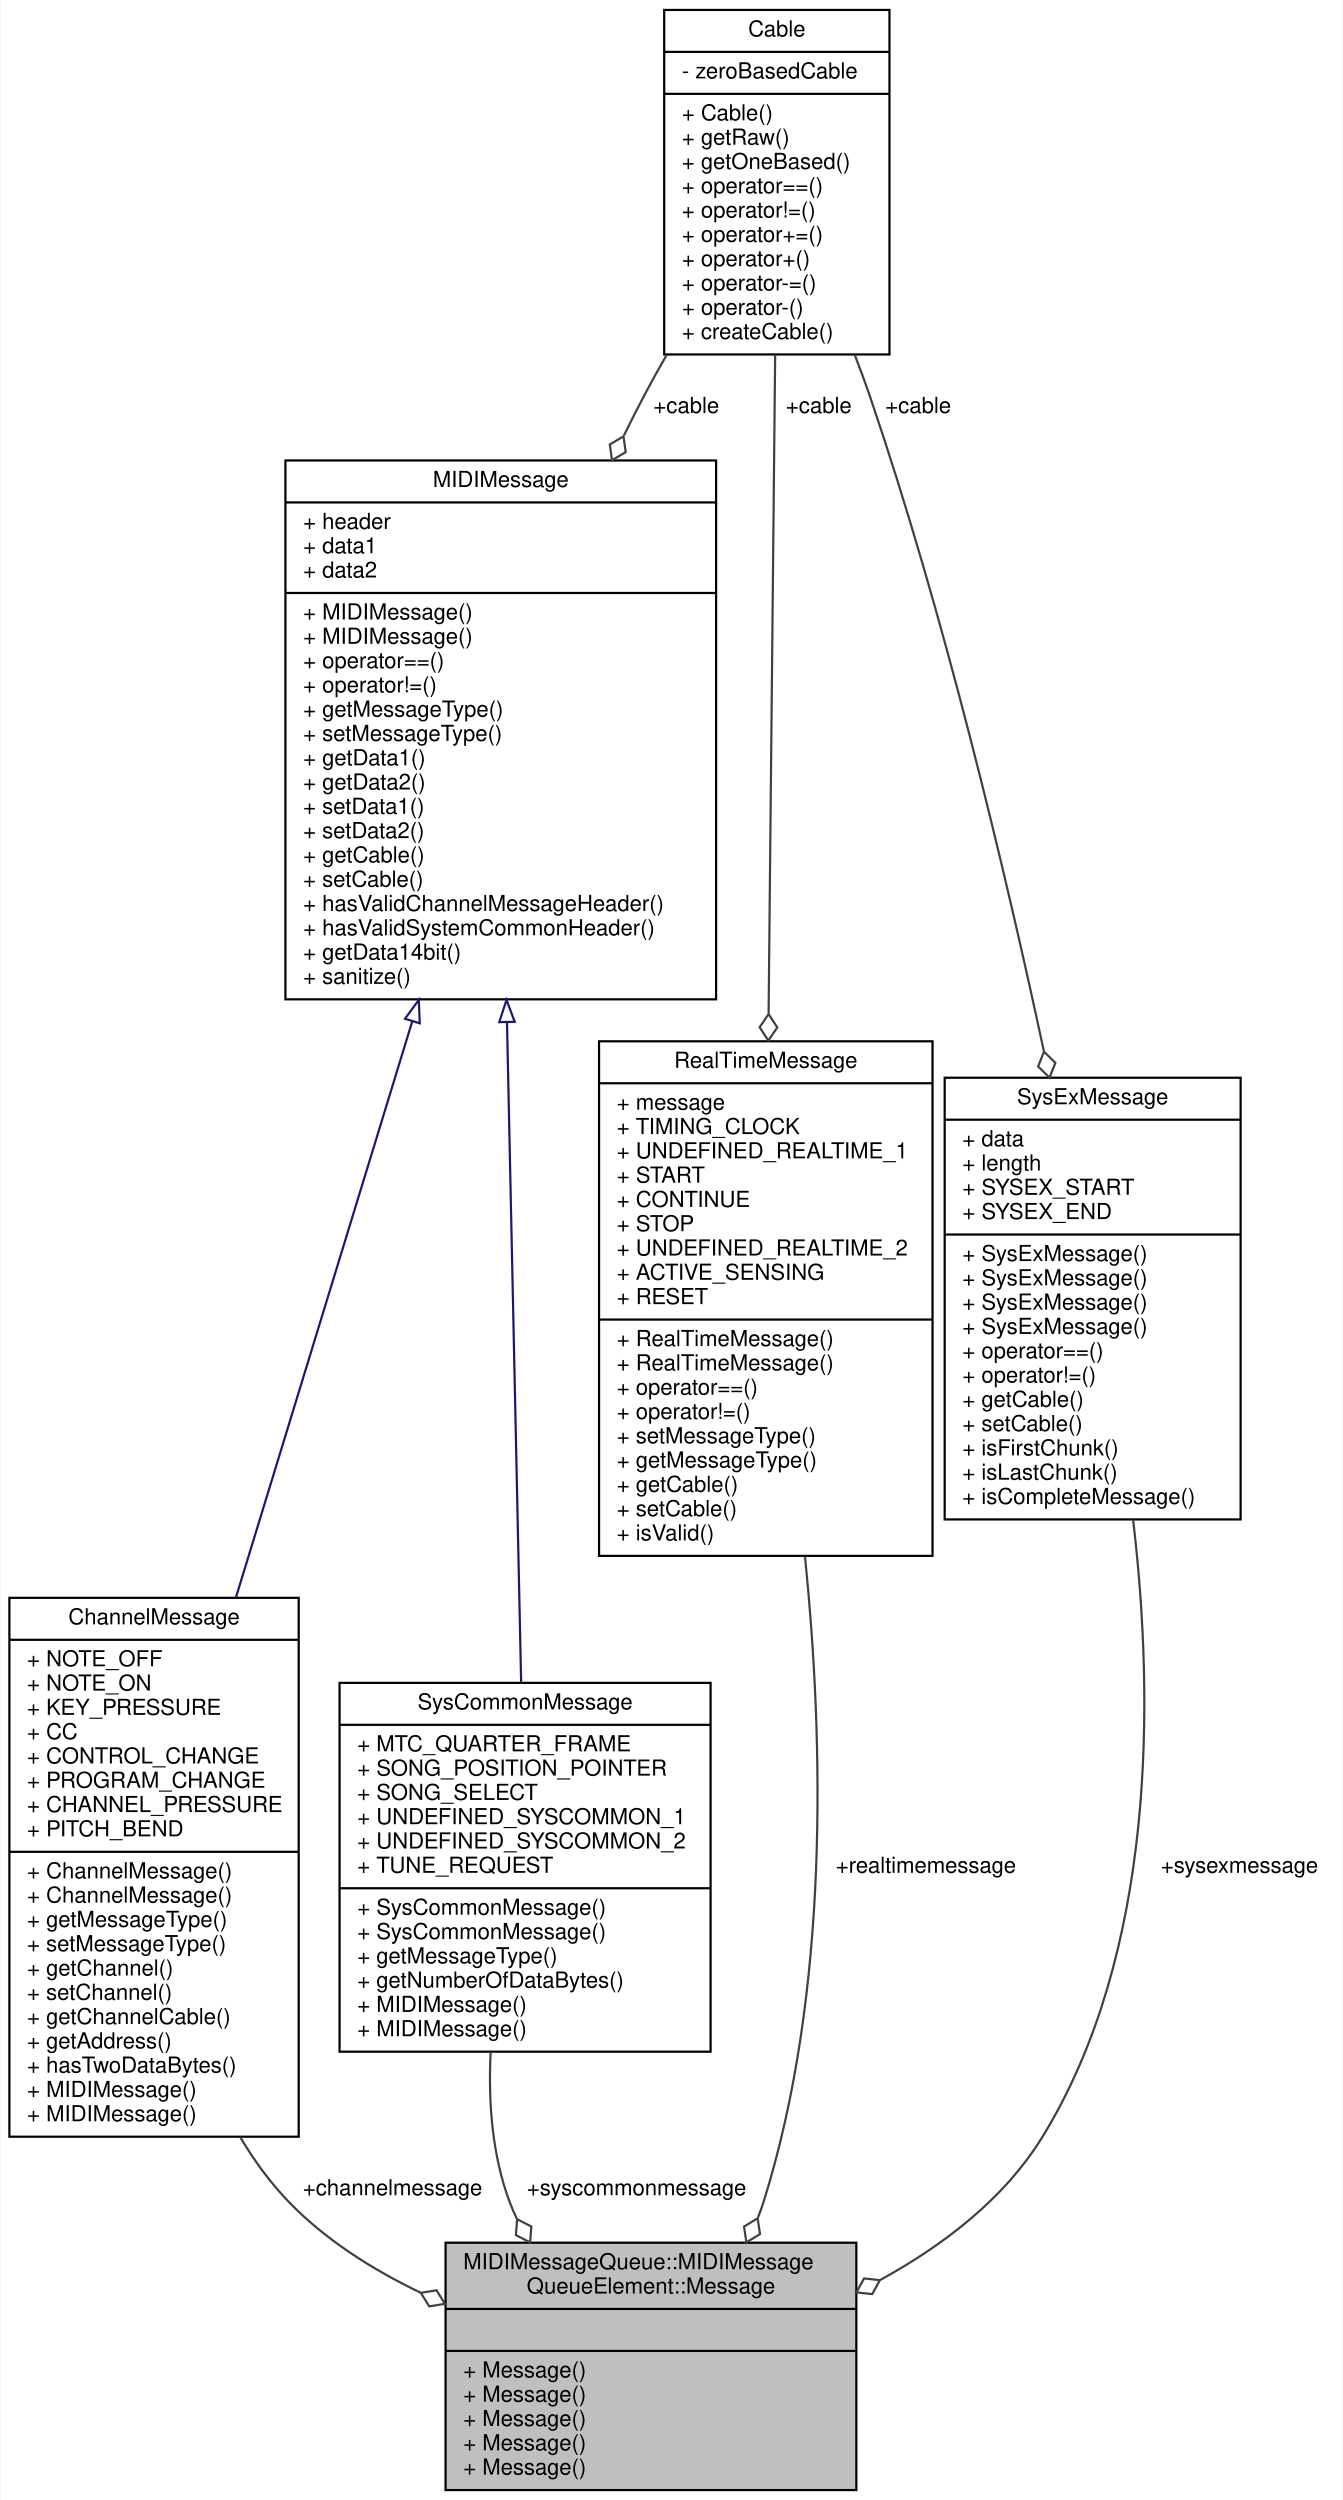
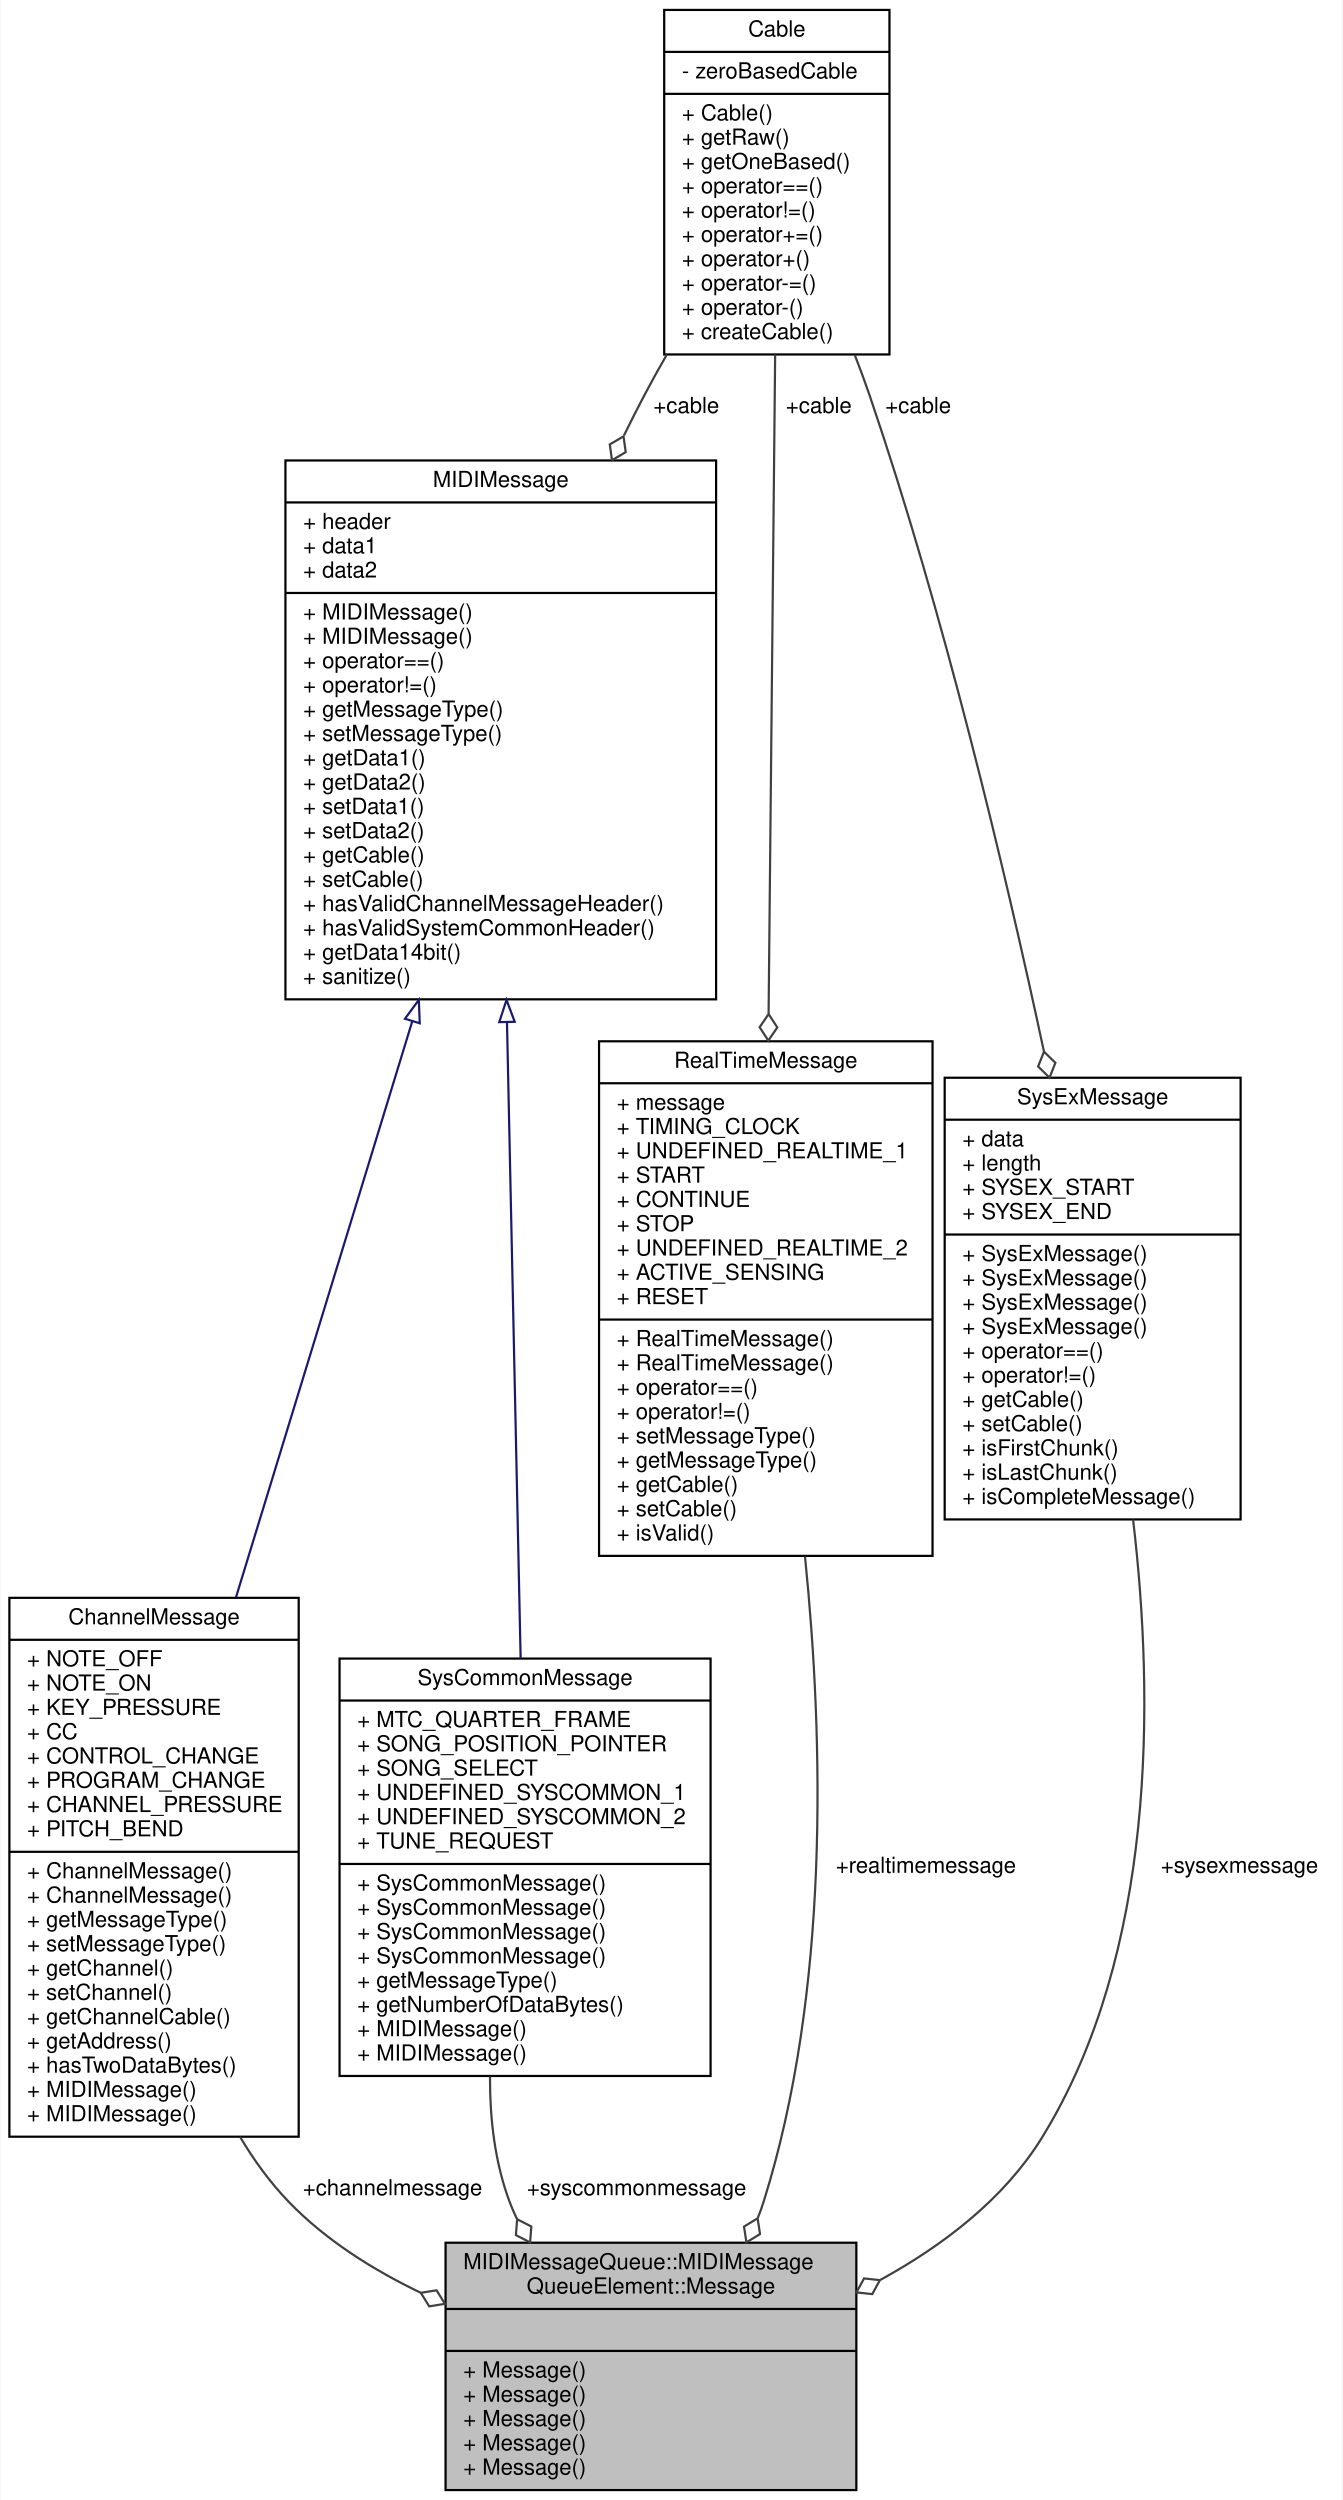
<svg xmlns="http://www.w3.org/2000/svg" xmlns:xlink="http://www.w3.org/1999/xlink" width="608pt" height="1132pt" viewBox="0.00 0.00 607.50 1132.00">
  <g id="graph0" class="graph" transform="scale(1 1) rotate(0) translate(4 1128)">
    <polygon fill="white" stroke="transparent" points="-4,4 -4,-1128 603.5,-1128 603.5,4 -4,4" />
    <g id="node1" class="node">
      <g id="a_node1">
        <a xlink:title=" ">
          <polygon fill="#bfbfbf" stroke="black" points="197.5,-0.5 197.5,-112.5 383.5,-112.5 383.5,-0.5 197.5,-0.5" />
          <text text-anchor="start" x="205.5" y="-100.5" font-family="Helvetica,sans-Serif" font-size="10.00">MIDIMessageQueue::MIDIMessage</text>
          <text text-anchor="middle" x="290.5" y="-89.5" font-family="Helvetica,sans-Serif" font-size="10.00">QueueElement::Message</text>
          <polyline fill="none" stroke="black" points="197.5,-82.5 383.5,-82.5 " />
          <text text-anchor="middle" x="290.5" y="-70.5" font-family="Helvetica,sans-Serif" font-size="10.00"> </text>
          <polyline fill="none" stroke="black" points="197.5,-63.5 383.5,-63.5 " />
          <text text-anchor="start" x="205.5" y="-51.5" font-family="Helvetica,sans-Serif" font-size="10.00">+ Message()</text>
          <text text-anchor="start" x="205.5" y="-40.5" font-family="Helvetica,sans-Serif" font-size="10.00">+ Message()</text>
          <text text-anchor="start" x="205.5" y="-29.5" font-family="Helvetica,sans-Serif" font-size="10.00">+ Message()</text>
          <text text-anchor="start" x="205.5" y="-18.5" font-family="Helvetica,sans-Serif" font-size="10.00">+ Message()</text>
          <text text-anchor="start" x="205.5" y="-7.5" font-family="Helvetica,sans-Serif" font-size="10.00">+ Message()</text>
        </a>
      </g>
    </g>
    <g id="node2" class="node">
      <g id="a_node2">
        <a xlink:href="../../d7/d3f/structChannelMessage.html" target="_top" xlink:title=" ">
          <polygon fill="white" stroke="black" points="0,-160.5 0,-404.5 131,-404.5 131,-160.5 0,-160.5" />
          <text text-anchor="middle" x="65.5" y="-392.5" font-family="Helvetica,sans-Serif" font-size="10.00">ChannelMessage</text>
          <polyline fill="none" stroke="black" points="0,-385.5 131,-385.5 " />
          <text text-anchor="start" x="8" y="-373.5" font-family="Helvetica,sans-Serif" font-size="10.00">+ NOTE_OFF</text>
          <text text-anchor="start" x="8" y="-362.5" font-family="Helvetica,sans-Serif" font-size="10.00">+ NOTE_ON</text>
          <text text-anchor="start" x="8" y="-351.5" font-family="Helvetica,sans-Serif" font-size="10.00">+ KEY_PRESSURE</text>
          <text text-anchor="start" x="8" y="-340.5" font-family="Helvetica,sans-Serif" font-size="10.00">+ CC</text>
          <text text-anchor="start" x="8" y="-329.5" font-family="Helvetica,sans-Serif" font-size="10.00">+ CONTROL_CHANGE</text>
          <text text-anchor="start" x="8" y="-318.5" font-family="Helvetica,sans-Serif" font-size="10.00">+ PROGRAM_CHANGE</text>
          <text text-anchor="start" x="8" y="-307.5" font-family="Helvetica,sans-Serif" font-size="10.00">+ CHANNEL_PRESSURE</text>
          <text text-anchor="start" x="8" y="-296.5" font-family="Helvetica,sans-Serif" font-size="10.00">+ PITCH_BEND</text>
          <polyline fill="none" stroke="black" points="0,-289.5 131,-289.5 " />
          <text text-anchor="start" x="8" y="-277.5" font-family="Helvetica,sans-Serif" font-size="10.00">+ ChannelMessage()</text>
          <text text-anchor="start" x="8" y="-266.5" font-family="Helvetica,sans-Serif" font-size="10.00">+ ChannelMessage()</text>
          <text text-anchor="start" x="8" y="-255.5" font-family="Helvetica,sans-Serif" font-size="10.00">+ getMessageType()</text>
          <text text-anchor="start" x="8" y="-244.5" font-family="Helvetica,sans-Serif" font-size="10.00">+ setMessageType()</text>
          <text text-anchor="start" x="8" y="-233.5" font-family="Helvetica,sans-Serif" font-size="10.00">+ getChannel()</text>
          <text text-anchor="start" x="8" y="-222.5" font-family="Helvetica,sans-Serif" font-size="10.00">+ setChannel()</text>
          <text text-anchor="start" x="8" y="-211.5" font-family="Helvetica,sans-Serif" font-size="10.00">+ getChannelCable()</text>
          <text text-anchor="start" x="8" y="-200.5" font-family="Helvetica,sans-Serif" font-size="10.00">+ getAddress()</text>
          <text text-anchor="start" x="8" y="-189.5" font-family="Helvetica,sans-Serif" font-size="10.00">+ hasTwoDataBytes()</text>
          <text text-anchor="start" x="8" y="-178.5" font-family="Helvetica,sans-Serif" font-size="10.00">+ MIDIMessage()</text>
          <text text-anchor="start" x="8" y="-167.5" font-family="Helvetica,sans-Serif" font-size="10.00">+ MIDIMessage()</text>
        </a>
      </g>
    </g>
    <g id="edge1" class="edge">
      <path fill="none" stroke="#404040" d="M104.44,-160.43C110.78,-149.77 118.08,-139.73 126.5,-131 143.08,-113.8 164.42,-100.32 186.18,-89.87" />
      <polygon fill="none" stroke="#404040" points="186.3,-89.81 190.1,-83.68 197.22,-84.82 193.42,-90.95 186.3,-89.81" />
      <text text-anchor="middle" x="173.5" y="-134" font-family="Helvetica,sans-Serif" font-size="10.00"> +channelmessage</text>
    </g>
    <g id="node3" class="node">
      <g id="a_node3">
        <a xlink:href="../../d4/d61/structMIDIMessage.html" target="_top" xlink:title=" ">
          <polygon fill="white" stroke="black" points="125,-675.5 125,-919.5 320,-919.5 320,-675.5 125,-675.5" />
          <text text-anchor="middle" x="222.5" y="-907.5" font-family="Helvetica,sans-Serif" font-size="10.00">MIDIMessage</text>
          <polyline fill="none" stroke="black" points="125,-900.5 320,-900.5 " />
          <text text-anchor="start" x="133" y="-888.5" font-family="Helvetica,sans-Serif" font-size="10.00">+ header</text>
          <text text-anchor="start" x="133" y="-877.5" font-family="Helvetica,sans-Serif" font-size="10.00">+ data1</text>
          <text text-anchor="start" x="133" y="-866.5" font-family="Helvetica,sans-Serif" font-size="10.00">+ data2</text>
          <polyline fill="none" stroke="black" points="125,-859.5 320,-859.5 " />
          <text text-anchor="start" x="133" y="-847.5" font-family="Helvetica,sans-Serif" font-size="10.00">+ MIDIMessage()</text>
          <text text-anchor="start" x="133" y="-836.5" font-family="Helvetica,sans-Serif" font-size="10.00">+ MIDIMessage()</text>
          <text text-anchor="start" x="133" y="-825.5" font-family="Helvetica,sans-Serif" font-size="10.00">+ operator==()</text>
          <text text-anchor="start" x="133" y="-814.5" font-family="Helvetica,sans-Serif" font-size="10.00">+ operator!=()</text>
          <text text-anchor="start" x="133" y="-803.5" font-family="Helvetica,sans-Serif" font-size="10.00">+ getMessageType()</text>
          <text text-anchor="start" x="133" y="-792.5" font-family="Helvetica,sans-Serif" font-size="10.00">+ setMessageType()</text>
          <text text-anchor="start" x="133" y="-781.5" font-family="Helvetica,sans-Serif" font-size="10.00">+ getData1()</text>
          <text text-anchor="start" x="133" y="-770.5" font-family="Helvetica,sans-Serif" font-size="10.00">+ getData2()</text>
          <text text-anchor="start" x="133" y="-759.5" font-family="Helvetica,sans-Serif" font-size="10.00">+ setData1()</text>
          <text text-anchor="start" x="133" y="-748.5" font-family="Helvetica,sans-Serif" font-size="10.00">+ setData2()</text>
          <text text-anchor="start" x="133" y="-737.5" font-family="Helvetica,sans-Serif" font-size="10.00">+ getCable()</text>
          <text text-anchor="start" x="133" y="-726.5" font-family="Helvetica,sans-Serif" font-size="10.00">+ setCable()</text>
          <text text-anchor="start" x="133" y="-715.5" font-family="Helvetica,sans-Serif" font-size="10.00">+ hasValidChannelMessageHeader()</text>
          <text text-anchor="start" x="133" y="-704.5" font-family="Helvetica,sans-Serif" font-size="10.00">+ hasValidSystemCommonHeader()</text>
          <text text-anchor="start" x="133" y="-693.5" font-family="Helvetica,sans-Serif" font-size="10.00">+ getData14bit()</text>
          <text text-anchor="start" x="133" y="-682.5" font-family="Helvetica,sans-Serif" font-size="10.00">+ sanitize()</text>
        </a>
      </g>
    </g>
    <g id="edge2" class="edge">
      <path fill="none" stroke="midnightblue" d="M182.43,-665.57C157.86,-585.3 126.63,-483.23 102.62,-404.79" />
      <polygon fill="none" stroke="midnightblue" points="179.12,-666.71 185.39,-675.25 185.81,-664.66 179.12,-666.71" />
    </g>
    <g id="node5" class="node">
      <g id="a_node5">
        <a xlink:href="../../d5/dad/structSysCommonMessage.html" target="_top" xlink:title=" ">
-           <polygon fill="white" stroke="black" points="149.5,-199 149.5,-366 317.5,-366 317.5,-199 149.5,-199" />
-           <text text-anchor="middle" x="233.5" y="-354" font-family="Helvetica,sans-Serif" font-size="10.00">SysCommonMessage</text>
-           <polyline fill="none" stroke="black" points="149.5,-347 317.5,-347 " />
-           <text text-anchor="start" x="157.5" y="-335" font-family="Helvetica,sans-Serif" font-size="10.00">+ MTC_QUARTER_FRAME</text>
-           <text text-anchor="start" x="157.5" y="-324" font-family="Helvetica,sans-Serif" font-size="10.00">+ SONG_POSITION_POINTER</text>
-           <text text-anchor="start" x="157.5" y="-313" font-family="Helvetica,sans-Serif" font-size="10.00">+ SONG_SELECT</text>
-           <text text-anchor="start" x="157.5" y="-302" font-family="Helvetica,sans-Serif" font-size="10.00">+ UNDEFINED_SYSCOMMON_1</text>
-           <text text-anchor="start" x="157.5" y="-291" font-family="Helvetica,sans-Serif" font-size="10.00">+ UNDEFINED_SYSCOMMON_2</text>
-           <text text-anchor="start" x="157.5" y="-280" font-family="Helvetica,sans-Serif" font-size="10.00">+ TUNE_REQUEST</text>
-           <polyline fill="none" stroke="black" points="149.5,-273 317.5,-273 " />
+           <polygon fill="white" stroke="black" points="149.5,-188 149.5,-377 317.5,-377 317.5,-188 149.5,-188" />
+           <text text-anchor="middle" x="233.5" y="-365" font-family="Helvetica,sans-Serif" font-size="10.00">SysCommonMessage</text>
+           <polyline fill="none" stroke="black" points="149.5,-358 317.5,-358 " />
+           <text text-anchor="start" x="157.5" y="-346" font-family="Helvetica,sans-Serif" font-size="10.00">+ MTC_QUARTER_FRAME</text>
+           <text text-anchor="start" x="157.5" y="-335" font-family="Helvetica,sans-Serif" font-size="10.00">+ SONG_POSITION_POINTER</text>
+           <text text-anchor="start" x="157.5" y="-324" font-family="Helvetica,sans-Serif" font-size="10.00">+ SONG_SELECT</text>
+           <text text-anchor="start" x="157.5" y="-313" font-family="Helvetica,sans-Serif" font-size="10.00">+ UNDEFINED_SYSCOMMON_1</text>
+           <text text-anchor="start" x="157.5" y="-302" font-family="Helvetica,sans-Serif" font-size="10.00">+ UNDEFINED_SYSCOMMON_2</text>
+           <text text-anchor="start" x="157.5" y="-291" font-family="Helvetica,sans-Serif" font-size="10.00">+ TUNE_REQUEST</text>
+           <polyline fill="none" stroke="black" points="149.5,-284 317.5,-284 " />
+           <text text-anchor="start" x="157.5" y="-272" font-family="Helvetica,sans-Serif" font-size="10.00">+ SysCommonMessage()</text>
          <text text-anchor="start" x="157.5" y="-261" font-family="Helvetica,sans-Serif" font-size="10.00">+ SysCommonMessage()</text>
          <text text-anchor="start" x="157.5" y="-250" font-family="Helvetica,sans-Serif" font-size="10.00">+ SysCommonMessage()</text>
-           <text text-anchor="start" x="157.5" y="-239" font-family="Helvetica,sans-Serif" font-size="10.00">+ getMessageType()</text>
-           <text text-anchor="start" x="157.5" y="-228" font-family="Helvetica,sans-Serif" font-size="10.00">+ getNumberOfDataBytes()</text>
-           <text text-anchor="start" x="157.5" y="-217" font-family="Helvetica,sans-Serif" font-size="10.00">+ MIDIMessage()</text>
+           <text text-anchor="start" x="157.5" y="-239" font-family="Helvetica,sans-Serif" font-size="10.00">+ SysCommonMessage()</text>
+           <text text-anchor="start" x="157.5" y="-228" font-family="Helvetica,sans-Serif" font-size="10.00">+ getMessageType()</text>
+           <text text-anchor="start" x="157.5" y="-217" font-family="Helvetica,sans-Serif" font-size="10.00">+ getNumberOfDataBytes()</text>
          <text text-anchor="start" x="157.5" y="-206" font-family="Helvetica,sans-Serif" font-size="10.00">+ MIDIMessage()</text>
+           <text text-anchor="start" x="157.5" y="-195" font-family="Helvetica,sans-Serif" font-size="10.00">+ MIDIMessage()</text>
        </a>
      </g>
    </g>
    <g id="edge5" class="edge">
-       <path fill="none" stroke="midnightblue" d="M225.32,-665.08C227.34,-570.91 229.99,-446.97 231.72,-366.28" />
+       <path fill="none" stroke="midnightblue" d="M225.31,-665.24C227.25,-575.15 229.76,-457.75 231.49,-377.06" />
      <polygon fill="none" stroke="midnightblue" points="221.82,-665.18 225.1,-675.25 228.81,-665.33 221.82,-665.18" />
    </g>
    <g id="node4" class="node">
      <g id="a_node4">
        <a xlink:href="../../d2/d75/classCable.html" target="_top" xlink:title="A type-safe class for MIDI USB Cable numbers.">
          <polygon fill="white" stroke="black" points="296.5,-967.5 296.5,-1123.5 398.5,-1123.5 398.5,-967.5 296.5,-967.5" />
          <text text-anchor="middle" x="347.5" y="-1111.5" font-family="Helvetica,sans-Serif" font-size="10.00">Cable</text>
          <polyline fill="none" stroke="black" points="296.5,-1104.5 398.5,-1104.5 " />
          <text text-anchor="start" x="304.5" y="-1092.5" font-family="Helvetica,sans-Serif" font-size="10.00">- zeroBasedCable</text>
          <polyline fill="none" stroke="black" points="296.5,-1085.5 398.5,-1085.5 " />
          <text text-anchor="start" x="304.5" y="-1073.5" font-family="Helvetica,sans-Serif" font-size="10.00">+ Cable()</text>
          <text text-anchor="start" x="304.5" y="-1062.5" font-family="Helvetica,sans-Serif" font-size="10.00">+ getRaw()</text>
          <text text-anchor="start" x="304.5" y="-1051.5" font-family="Helvetica,sans-Serif" font-size="10.00">+ getOneBased()</text>
          <text text-anchor="start" x="304.5" y="-1040.5" font-family="Helvetica,sans-Serif" font-size="10.00">+ operator==()</text>
          <text text-anchor="start" x="304.5" y="-1029.5" font-family="Helvetica,sans-Serif" font-size="10.00">+ operator!=()</text>
          <text text-anchor="start" x="304.5" y="-1018.5" font-family="Helvetica,sans-Serif" font-size="10.00">+ operator+=()</text>
          <text text-anchor="start" x="304.5" y="-1007.5" font-family="Helvetica,sans-Serif" font-size="10.00">+ operator+()</text>
          <text text-anchor="start" x="304.5" y="-996.5" font-family="Helvetica,sans-Serif" font-size="10.00">+ operator-=()</text>
          <text text-anchor="start" x="304.5" y="-985.5" font-family="Helvetica,sans-Serif" font-size="10.00">+ operator-()</text>
          <text text-anchor="start" x="304.5" y="-974.5" font-family="Helvetica,sans-Serif" font-size="10.00">+ createCable()</text>
        </a>
      </g>
    </g>
    <g id="edge3" class="edge">
      <path fill="none" stroke="#404040" d="M297.69,-967.43C294.13,-961.26 290.69,-955.07 287.5,-949 284.39,-943.1 281.31,-937.01 278.28,-930.83" />
      <polygon fill="none" stroke="#404040" points="278.08,-930.42 271.87,-926.76 272.86,-919.62 279.07,-923.28 278.08,-930.42" />
      <text text-anchor="middle" x="306.5" y="-941" font-family="Helvetica,sans-Serif" font-size="10.00"> +cable</text>
    </g>
    <g id="node6" class="node">
      <g id="a_node6">
        <a xlink:href="../../d6/d99/structRealTimeMessage.html" target="_top" xlink:title=" ">
          <polygon fill="white" stroke="black" points="267,-423.5 267,-656.5 418,-656.5 418,-423.5 267,-423.5" />
          <text text-anchor="middle" x="342.5" y="-644.5" font-family="Helvetica,sans-Serif" font-size="10.00">RealTimeMessage</text>
          <polyline fill="none" stroke="black" points="267,-637.5 418,-637.5 " />
          <text text-anchor="start" x="275" y="-625.5" font-family="Helvetica,sans-Serif" font-size="10.00">+ message</text>
          <text text-anchor="start" x="275" y="-614.5" font-family="Helvetica,sans-Serif" font-size="10.00">+ TIMING_CLOCK</text>
          <text text-anchor="start" x="275" y="-603.5" font-family="Helvetica,sans-Serif" font-size="10.00">+ UNDEFINED_REALTIME_1</text>
          <text text-anchor="start" x="275" y="-592.5" font-family="Helvetica,sans-Serif" font-size="10.00">+ START</text>
          <text text-anchor="start" x="275" y="-581.5" font-family="Helvetica,sans-Serif" font-size="10.00">+ CONTINUE</text>
          <text text-anchor="start" x="275" y="-570.5" font-family="Helvetica,sans-Serif" font-size="10.00">+ STOP</text>
          <text text-anchor="start" x="275" y="-559.5" font-family="Helvetica,sans-Serif" font-size="10.00">+ UNDEFINED_REALTIME_2</text>
          <text text-anchor="start" x="275" y="-548.5" font-family="Helvetica,sans-Serif" font-size="10.00">+ ACTIVE_SENSING</text>
          <text text-anchor="start" x="275" y="-537.5" font-family="Helvetica,sans-Serif" font-size="10.00">+ RESET</text>
          <polyline fill="none" stroke="black" points="267,-530.5 418,-530.5 " />
          <text text-anchor="start" x="275" y="-518.5" font-family="Helvetica,sans-Serif" font-size="10.00">+ RealTimeMessage()</text>
          <text text-anchor="start" x="275" y="-507.5" font-family="Helvetica,sans-Serif" font-size="10.00">+ RealTimeMessage()</text>
          <text text-anchor="start" x="275" y="-496.5" font-family="Helvetica,sans-Serif" font-size="10.00">+ operator==()</text>
          <text text-anchor="start" x="275" y="-485.5" font-family="Helvetica,sans-Serif" font-size="10.00">+ operator!=()</text>
          <text text-anchor="start" x="275" y="-474.5" font-family="Helvetica,sans-Serif" font-size="10.00">+ setMessageType()</text>
          <text text-anchor="start" x="275" y="-463.5" font-family="Helvetica,sans-Serif" font-size="10.00">+ getMessageType()</text>
          <text text-anchor="start" x="275" y="-452.5" font-family="Helvetica,sans-Serif" font-size="10.00">+ getCable()</text>
          <text text-anchor="start" x="275" y="-441.5" font-family="Helvetica,sans-Serif" font-size="10.00">+ setCable()</text>
          <text text-anchor="start" x="275" y="-430.5" font-family="Helvetica,sans-Serif" font-size="10.00">+ isValid()</text>
        </a>
      </g>
    </g>
    <g id="edge7" class="edge">
      <path fill="none" stroke="#404040" d="M346.74,-967.48C345.95,-888.18 344.71,-763.22 343.77,-669.03" />
      <polygon fill="none" stroke="#404040" points="343.77,-668.82 339.71,-662.86 343.65,-656.82 347.71,-662.78 343.77,-668.82" />
      <text text-anchor="middle" x="366.5" y="-941" font-family="Helvetica,sans-Serif" font-size="10.00"> +cable</text>
    </g>
    <g id="node7" class="node">
      <g id="a_node7">
        <a xlink:href="../../db/d45/structSysExMessage.html" target="_top" xlink:title=" ">
          <polygon fill="white" stroke="black" points="423.5,-440 423.5,-640 557.5,-640 557.5,-440 423.5,-440" />
          <text text-anchor="middle" x="490.5" y="-628" font-family="Helvetica,sans-Serif" font-size="10.00">SysExMessage</text>
          <polyline fill="none" stroke="black" points="423.5,-621 557.5,-621 " />
          <text text-anchor="start" x="431.5" y="-609" font-family="Helvetica,sans-Serif" font-size="10.00">+ data</text>
          <text text-anchor="start" x="431.5" y="-598" font-family="Helvetica,sans-Serif" font-size="10.00">+ length</text>
          <text text-anchor="start" x="431.5" y="-587" font-family="Helvetica,sans-Serif" font-size="10.00">+ SYSEX_START</text>
          <text text-anchor="start" x="431.5" y="-576" font-family="Helvetica,sans-Serif" font-size="10.00">+ SYSEX_END</text>
          <polyline fill="none" stroke="black" points="423.5,-569 557.5,-569 " />
          <text text-anchor="start" x="431.5" y="-557" font-family="Helvetica,sans-Serif" font-size="10.00">+ SysExMessage()</text>
          <text text-anchor="start" x="431.5" y="-546" font-family="Helvetica,sans-Serif" font-size="10.00">+ SysExMessage()</text>
          <text text-anchor="start" x="431.5" y="-535" font-family="Helvetica,sans-Serif" font-size="10.00">+ SysExMessage()</text>
          <text text-anchor="start" x="431.5" y="-524" font-family="Helvetica,sans-Serif" font-size="10.00">+ SysExMessage()</text>
          <text text-anchor="start" x="431.5" y="-513" font-family="Helvetica,sans-Serif" font-size="10.00">+ operator==()</text>
          <text text-anchor="start" x="431.5" y="-502" font-family="Helvetica,sans-Serif" font-size="10.00">+ operator!=()</text>
          <text text-anchor="start" x="431.5" y="-491" font-family="Helvetica,sans-Serif" font-size="10.00">+ getCable()</text>
          <text text-anchor="start" x="431.5" y="-480" font-family="Helvetica,sans-Serif" font-size="10.00">+ setCable()</text>
          <text text-anchor="start" x="431.5" y="-469" font-family="Helvetica,sans-Serif" font-size="10.00">+ isFirstChunk()</text>
          <text text-anchor="start" x="431.5" y="-458" font-family="Helvetica,sans-Serif" font-size="10.00">+ isLastChunk()</text>
          <text text-anchor="start" x="431.5" y="-447" font-family="Helvetica,sans-Serif" font-size="10.00">+ isCompleteMessage()</text>
        </a>
      </g>
    </g>
    <g id="edge9" class="edge">
      <path fill="none" stroke="#404040" d="M382.79,-967.28C385.18,-961.15 387.45,-955 389.5,-949 423.1,-850.42 450.63,-734.93 468.41,-652.04" />
      <polygon fill="none" stroke="#404040" points="468.47,-651.79 465.8,-645.09 470.97,-640.05 473.63,-646.76 468.47,-651.79" />
      <text text-anchor="middle" x="411.5" y="-941" font-family="Helvetica,sans-Serif" font-size="10.00"> +cable</text>
    </g>
    <g id="edge4" class="edge">
-       <path fill="none" stroke="#404040" d="M217.92,-198.8C216.79,-176.24 218.57,-152.19 226.5,-131 227.46,-128.43 228.56,-125.88 229.78,-123.37" />
+       <path fill="none" stroke="#404040" d="M217.62,-187.75C217.53,-168.53 219.85,-148.76 226.5,-131 227.46,-128.43 228.56,-125.88 229.78,-123.37" />
      <polygon fill="none" stroke="#404040" points="229.92,-123.12 229.35,-115.93 235.77,-112.64 236.34,-119.83 229.92,-123.12" />
      <text text-anchor="middle" x="284" y="-134" font-family="Helvetica,sans-Serif" font-size="10.00"> +syscommonmessage</text>
    </g>
    <g id="edge6" class="edge">
      <path fill="none" stroke="#404040" d="M360.25,-423.21C368.72,-339.97 371.39,-226.11 341.5,-131 340.74,-128.57 339.86,-126.15 338.89,-123.75" />
      <polygon fill="none" stroke="#404040" points="338.8,-123.55 332.64,-119.8 333.73,-112.67 339.89,-116.42 338.8,-123.55" />
      <text text-anchor="middle" x="415" y="-280" font-family="Helvetica,sans-Serif" font-size="10.00"> +realtimemessage</text>
    </g>
    <g id="edge8" class="edge">
      <path fill="none" stroke="#404040" d="M508.81,-439.92C518.43,-358.63 519.2,-243.71 467.5,-160 450.38,-132.27 422.78,-111.25 394.42,-95.69" />
      <polygon fill="none" stroke="#404040" points="394.17,-95.56 387,-96.32 383.54,-90 390.71,-89.23 394.17,-95.56" />
      <text text-anchor="middle" x="557" y="-280" font-family="Helvetica,sans-Serif" font-size="10.00"> +sysexmessage</text>
    </g>
  </g>
</svg>
